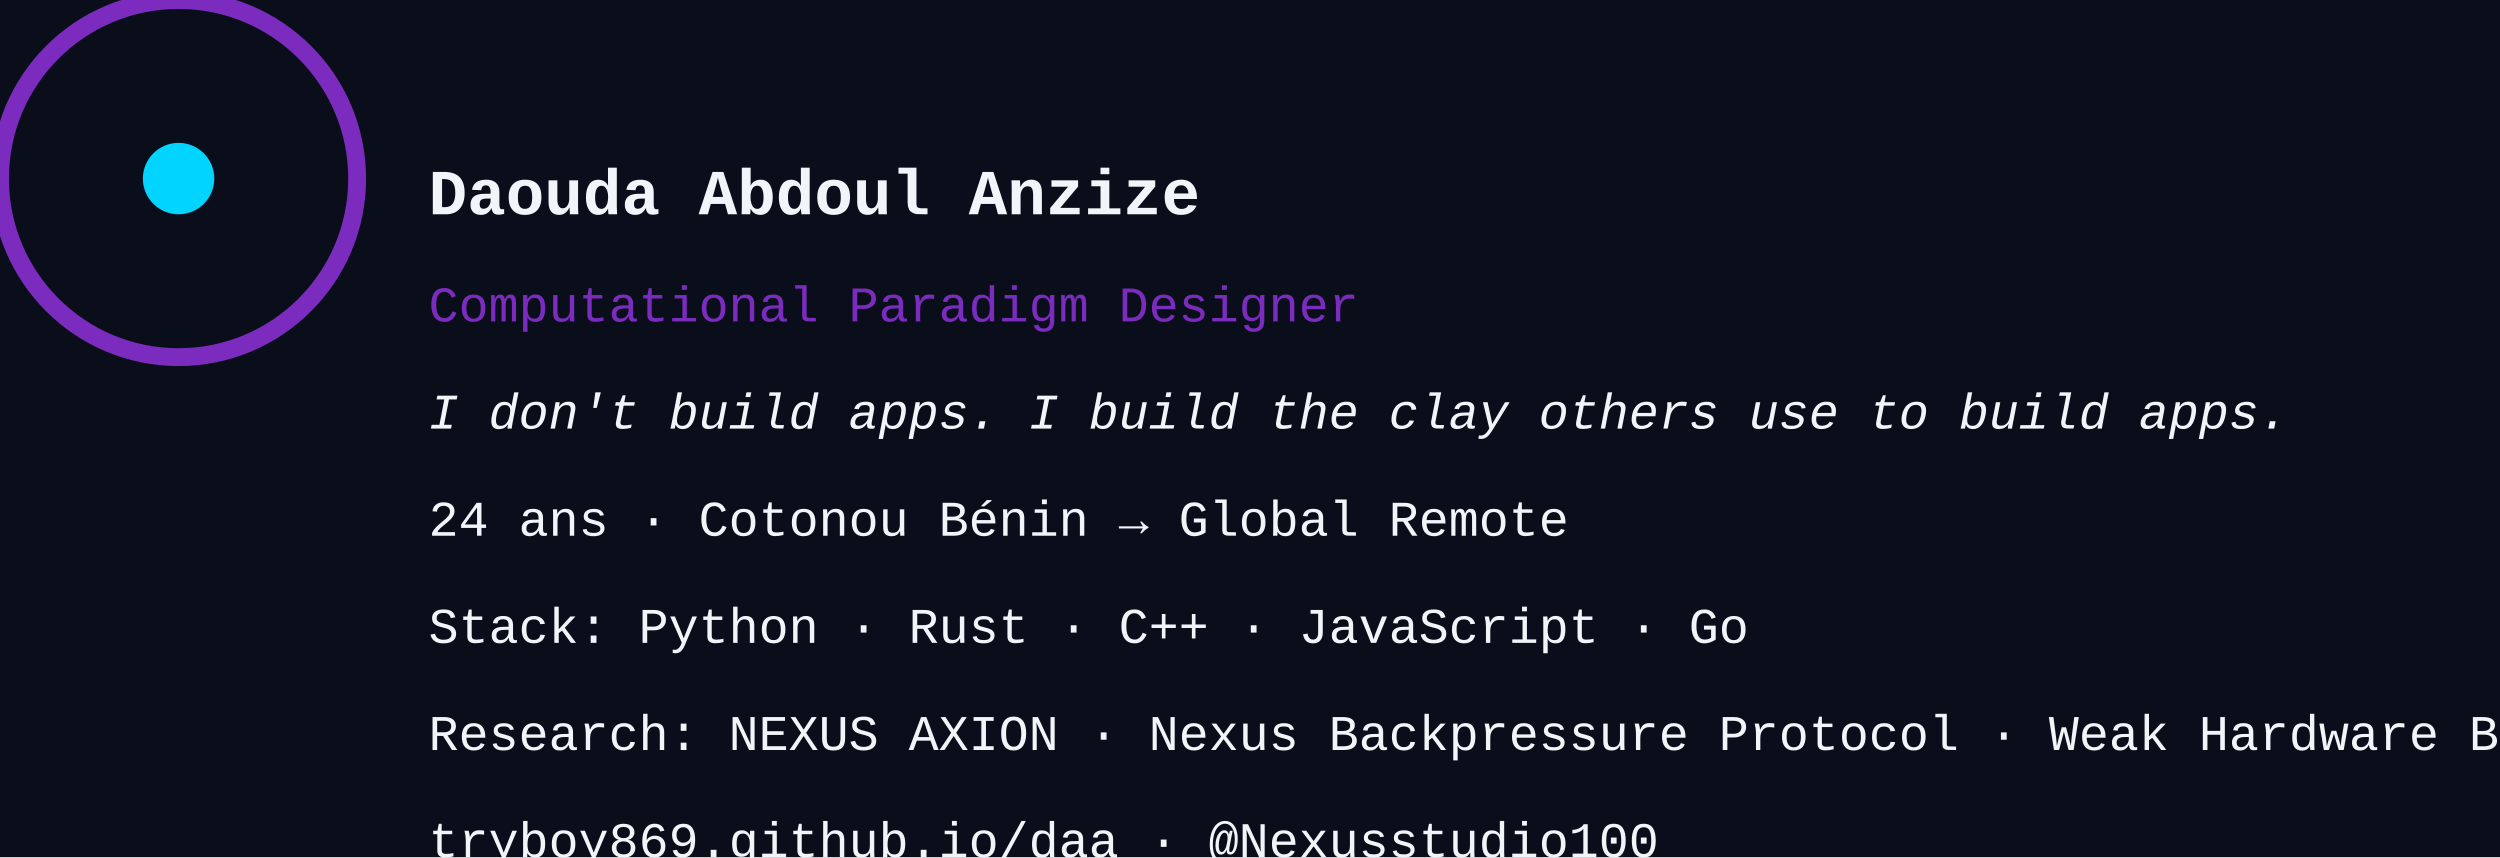
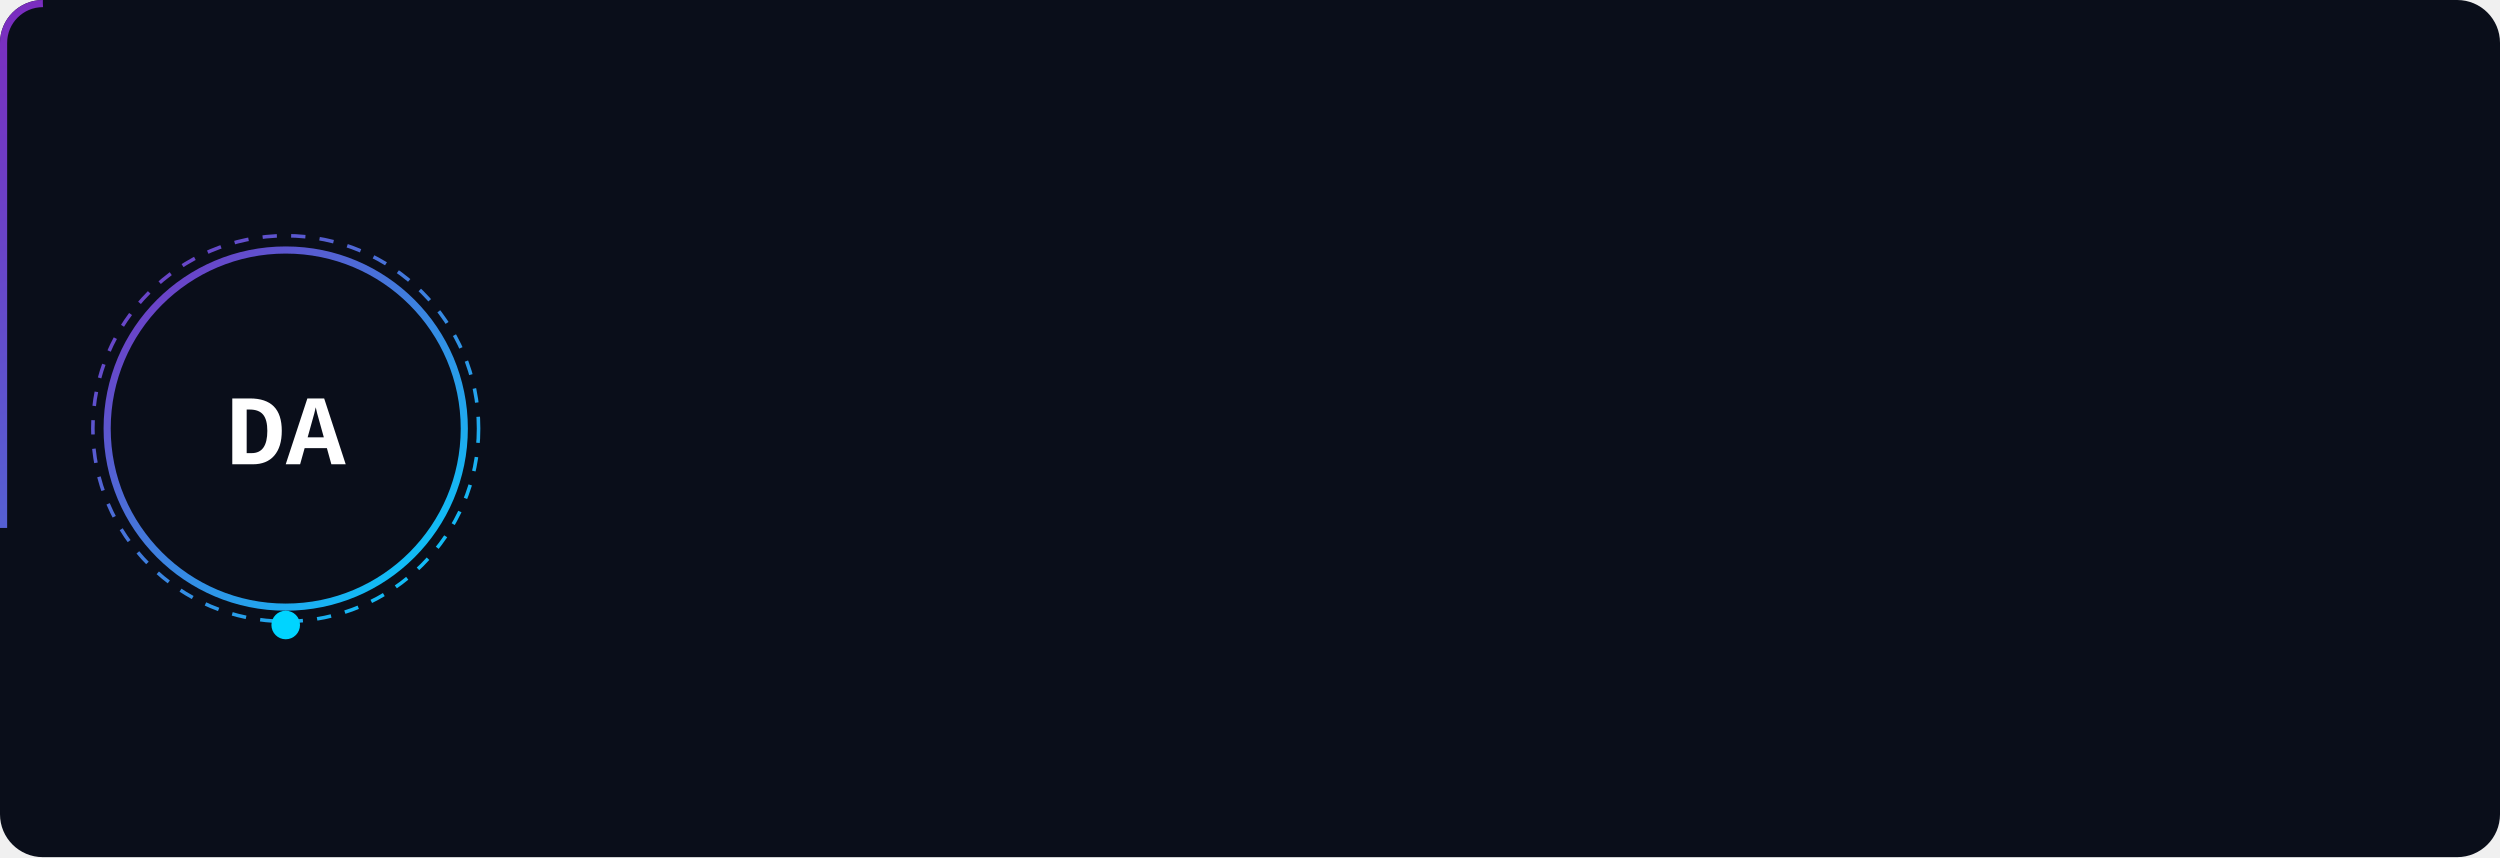
- <svg xmlns="http://www.w3.org/2000/svg" viewBox="0 0 700 240" width="700" height="240">
-   <rect x="0" y="0" width="700" height="240" fill="#0a0e1a" />
-   <g transform="translate(50, 50)">
-     <circle cx="0" cy="0" r="50" fill="#0a0e1a" />
-     <circle cx="0" cy="0" r="50" stroke="#7b2cbf" stroke-width="5" fill="none">
-       <animateTransform attributeName="transform" type="rotate" from="0 0 0" to="360 0 0" dur="10s" repeatCount="indefinite" />
-     </circle>
-     <circle cx="0" cy="0" r="10" fill="#00d4ff">
-       <animate attributeName="opacity" from="0" to="1" dur="2s" repeatCount="indefinite" />
-       <animate attributeName="r" from="5" to="10" dur="2s" repeatCount="indefinite" />
-     </circle>
-   </g>
-   <text x="120" y="60" font-family="Courier New" font-size="18" font-weight="bold" fill="#f1f5f9">
-     <tspan>Daouda Abdoul Anzize</tspan>
-     <set attributeName="opacity" to="1" begin="0s" dur="2s" />
+ <svg xmlns="http://www.w3.org/2000/svg" width="700" height="240" viewBox="0 0 700 240" color-profile="sRGB">
+   <defs>
+     <linearGradient id="g" x1="0" y1="0" x2="1" y2="1">
+       <stop offset="0%" stop-color="#7b2cbf" />
+       <stop offset="100%" stop-color="#00d4ff" />
+     </linearGradient>
+     <style>
+       @media (prefers-reduced-motion:reduce){
+         svg *{animation:none!important}
+       }
+     </style>
+   </defs>
+   <rect width="700" height="240" rx="12" fill="#0a0e1a" />
+   <rect x="1" y="1" width="698" height="238" rx="11" fill="none" stroke="url(#g)" stroke-width="2" stroke-dasharray="1700" stroke-dashoffset="1700">
+     <animate attributeName="stroke-dashoffset" from="1700" to="0" dur="2s" fill="freeze" />
+   </rect>
+   <circle cx="80" cy="120" r="50" fill="#0a0e1a" stroke="url(#g)" stroke-width="2" />
+   <circle cx="80" cy="120" r="54" fill="none" stroke="url(#g)" stroke-width="1" stroke-dasharray="4 4">
+     <animateTransform attributeName="transform" type="rotate" from="0 80 120" to="360 80 120" dur="8s" repeatCount="indefinite" />
+   </circle>
+   <text x="80" y="130" font-family="Courier New" font-size="28" font-weight="bold" text-anchor="middle" fill="#fff">DA</text>
+   <circle cx="80" cy="175" r="4" fill="#00d4ff">
+     <animate attributeName="r" values="4;6;4" dur="1.5s" repeatCount="indefinite" />
+   </circle>
+   <text x="140" y="50" font-family="Courier New" font-size="18" font-weight="bold" fill="#fff" opacity="0">
+     Daouda Abdoul Anzize
+     <animate attributeName="opacity" from="0" to="1" begin="0.3s" dur="0.4s" fill="freeze" />
  </text>
-   <text x="120" y="90" font-family="Courier New" font-size="14" fill="#7b2cbf">
-     <tspan>Computational Paradigm Designer</tspan>
-     <set attributeName="opacity" to="1" begin="2s" dur="2s" />
+   <text x="140" y="70" font-family="Courier New" font-size="14" fill="#7b2cbf" opacity="0">
+     Computational Paradigm Designer
+     <animate attributeName="opacity" from="0" to="1" begin="0.5s" dur="0.4s" fill="freeze" />
  </text>
-   <text x="120" y="120" font-family="Courier New" font-size="14" font-style="italic" fill="#f1f5f9">
-     <tspan>I don't build apps. I build the clay others use to build apps.</tspan>
-     <set attributeName="opacity" to="1" begin="4s" dur="2s" />
+   <text x="140" y="90" font-family="Courier New" font-size="13" font-style="italic" fill="#cbd5e1" opacity="0">
+     “Code is the canvas, logic the paint.”
+     <animate attributeName="opacity" from="0" to="1" begin="0.7s" dur="0.4s" fill="freeze" />
  </text>
-   <text x="120" y="150" font-family="Courier New" font-size="14" fill="#f1f5f9">
-     <tspan>24 ans · Cotonou Bénin → Global Remote</tspan>
-     <set attributeName="opacity" to="1" begin="6s" dur="2s" />
+   <text x="140" y="110" font-family="Courier New" font-size="13" fill="#94a3b8" opacity="0">
+     Ouagadougou, Burkina Faso
+     <animate attributeName="opacity" from="0" to="1" begin="0.9s" dur="0.4s" fill="freeze" />
  </text>
-   <text x="120" y="180" font-family="Courier New" font-size="14" fill="#f1f5f9">
-     <tspan>Stack: Python · Rust · C++ · JavaScript · Go</tspan>
-     <set attributeName="opacity" to="1" begin="8s" dur="2s" />
+   <text x="140" y="130" font-family="Courier New" font-size="13" fill="#cbd5e1" opacity="0">
+     Stack: Python · Rust · C++ · JS · Go
+     <animate attributeName="opacity" from="0" to="1" begin="1.1s" dur="0.4s" fill="freeze" />
  </text>
-   <text x="120" y="210" font-family="Courier New" font-size="14" fill="#f1f5f9">
-     <tspan>Research: NEXUS AXION · Nexus Backpressure Protocol · Weak Hardware Booster · API in Browser · GITSEARCH</tspan>
-     <set attributeName="opacity" to="1" begin="10s" dur="2s" />
+   <text x="140" y="150" font-family="Courier New" font-size="13" fill="#cbd5e1" opacity="0">
+     Research: NEXUS · Backpressure · WHBooster · APIinBrowser · GITSEARCH
+     <animate attributeName="opacity" from="0" to="1" begin="1.3s" dur="0.4s" fill="freeze" />
  </text>
-   <text x="120" y="240" font-family="Courier New" font-size="14" fill="#f1f5f9">
-     <tspan>tryboy869.github.io/daa · @Nexusstudio100</tspan>
-     <set attributeName="opacity" to="1" begin="12s" dur="2s" />
+   <text x="140" y="170" font-family="Courier New" font-size="13" fill="#00d4ff" opacity="0">
+     tryboy869.github.io/daa · @Nexusstudio100
+     <animate attributeName="opacity" from="0" to="1" begin="1.5s" dur="0.4s" fill="freeze" />
  </text>
-   <rect x="0" y="0" width="700" height="240" fill="none" stroke="#7b2cbf" stroke-width="5" stroke-dasharray="0 1000">
-     <animate attributeName="stroke-dasharray" from="0 1000" to="1000 0" dur="10s" repeatCount="indefinite" />
-   </rect>
</svg>
